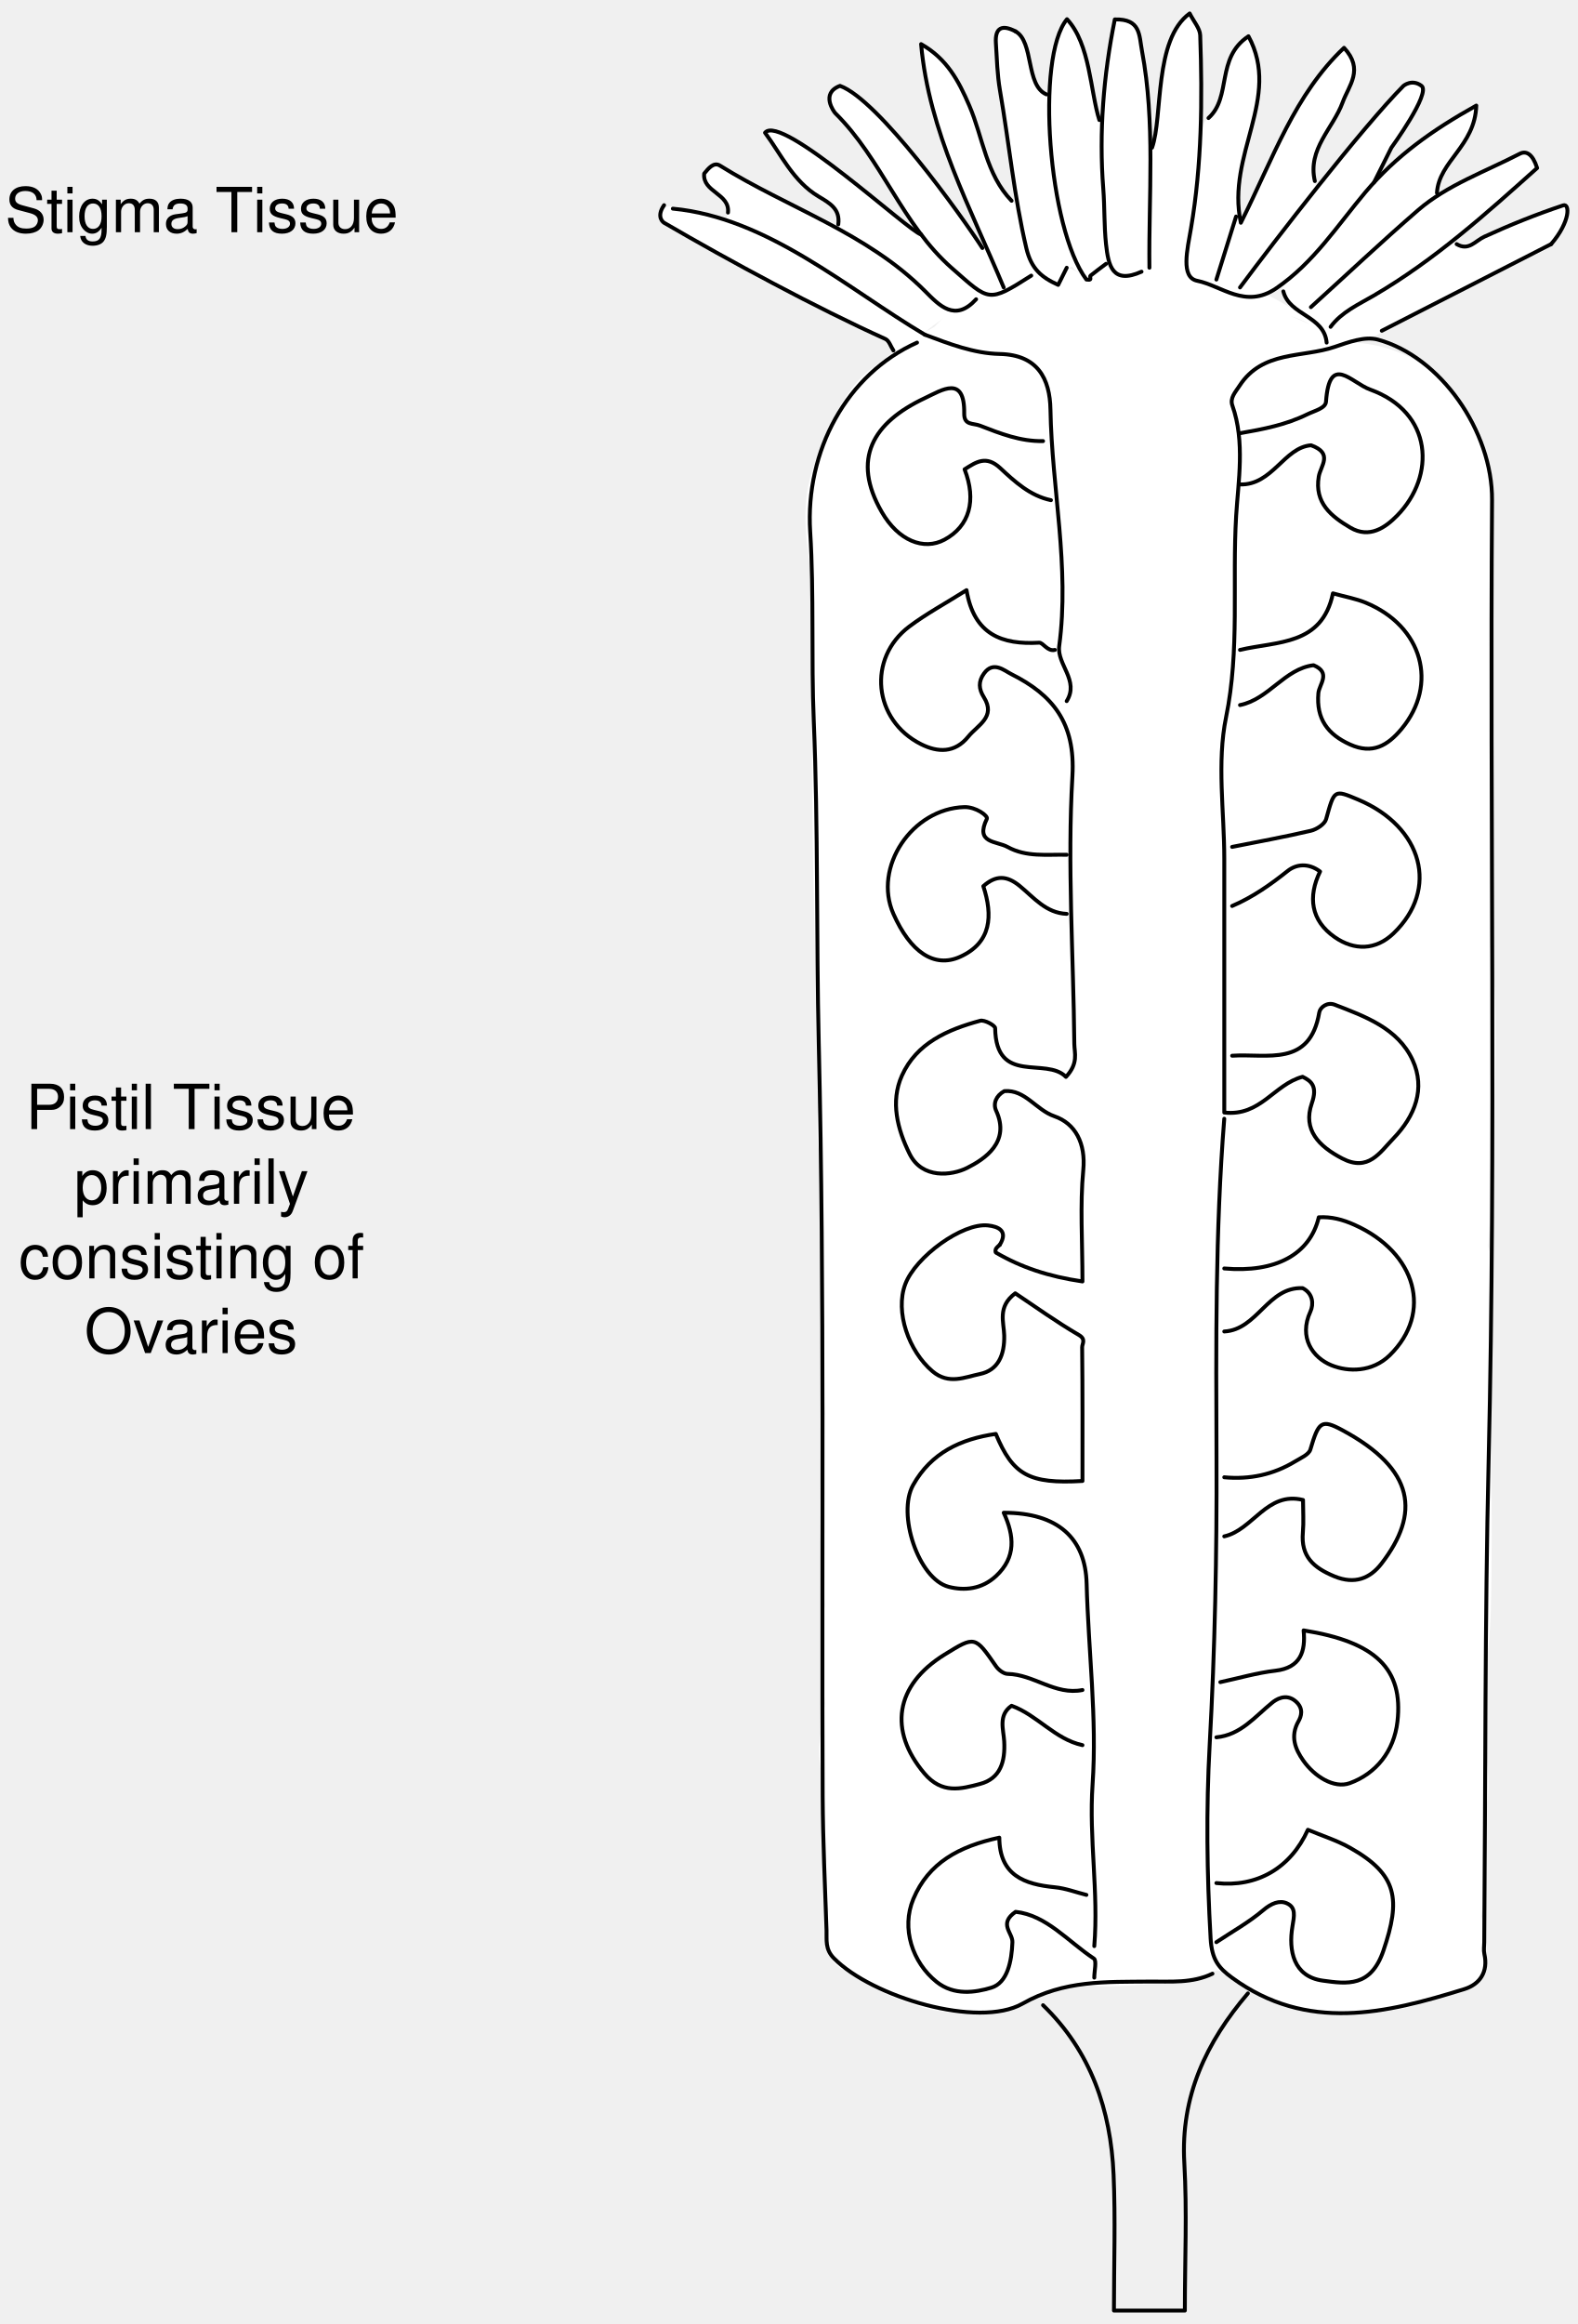
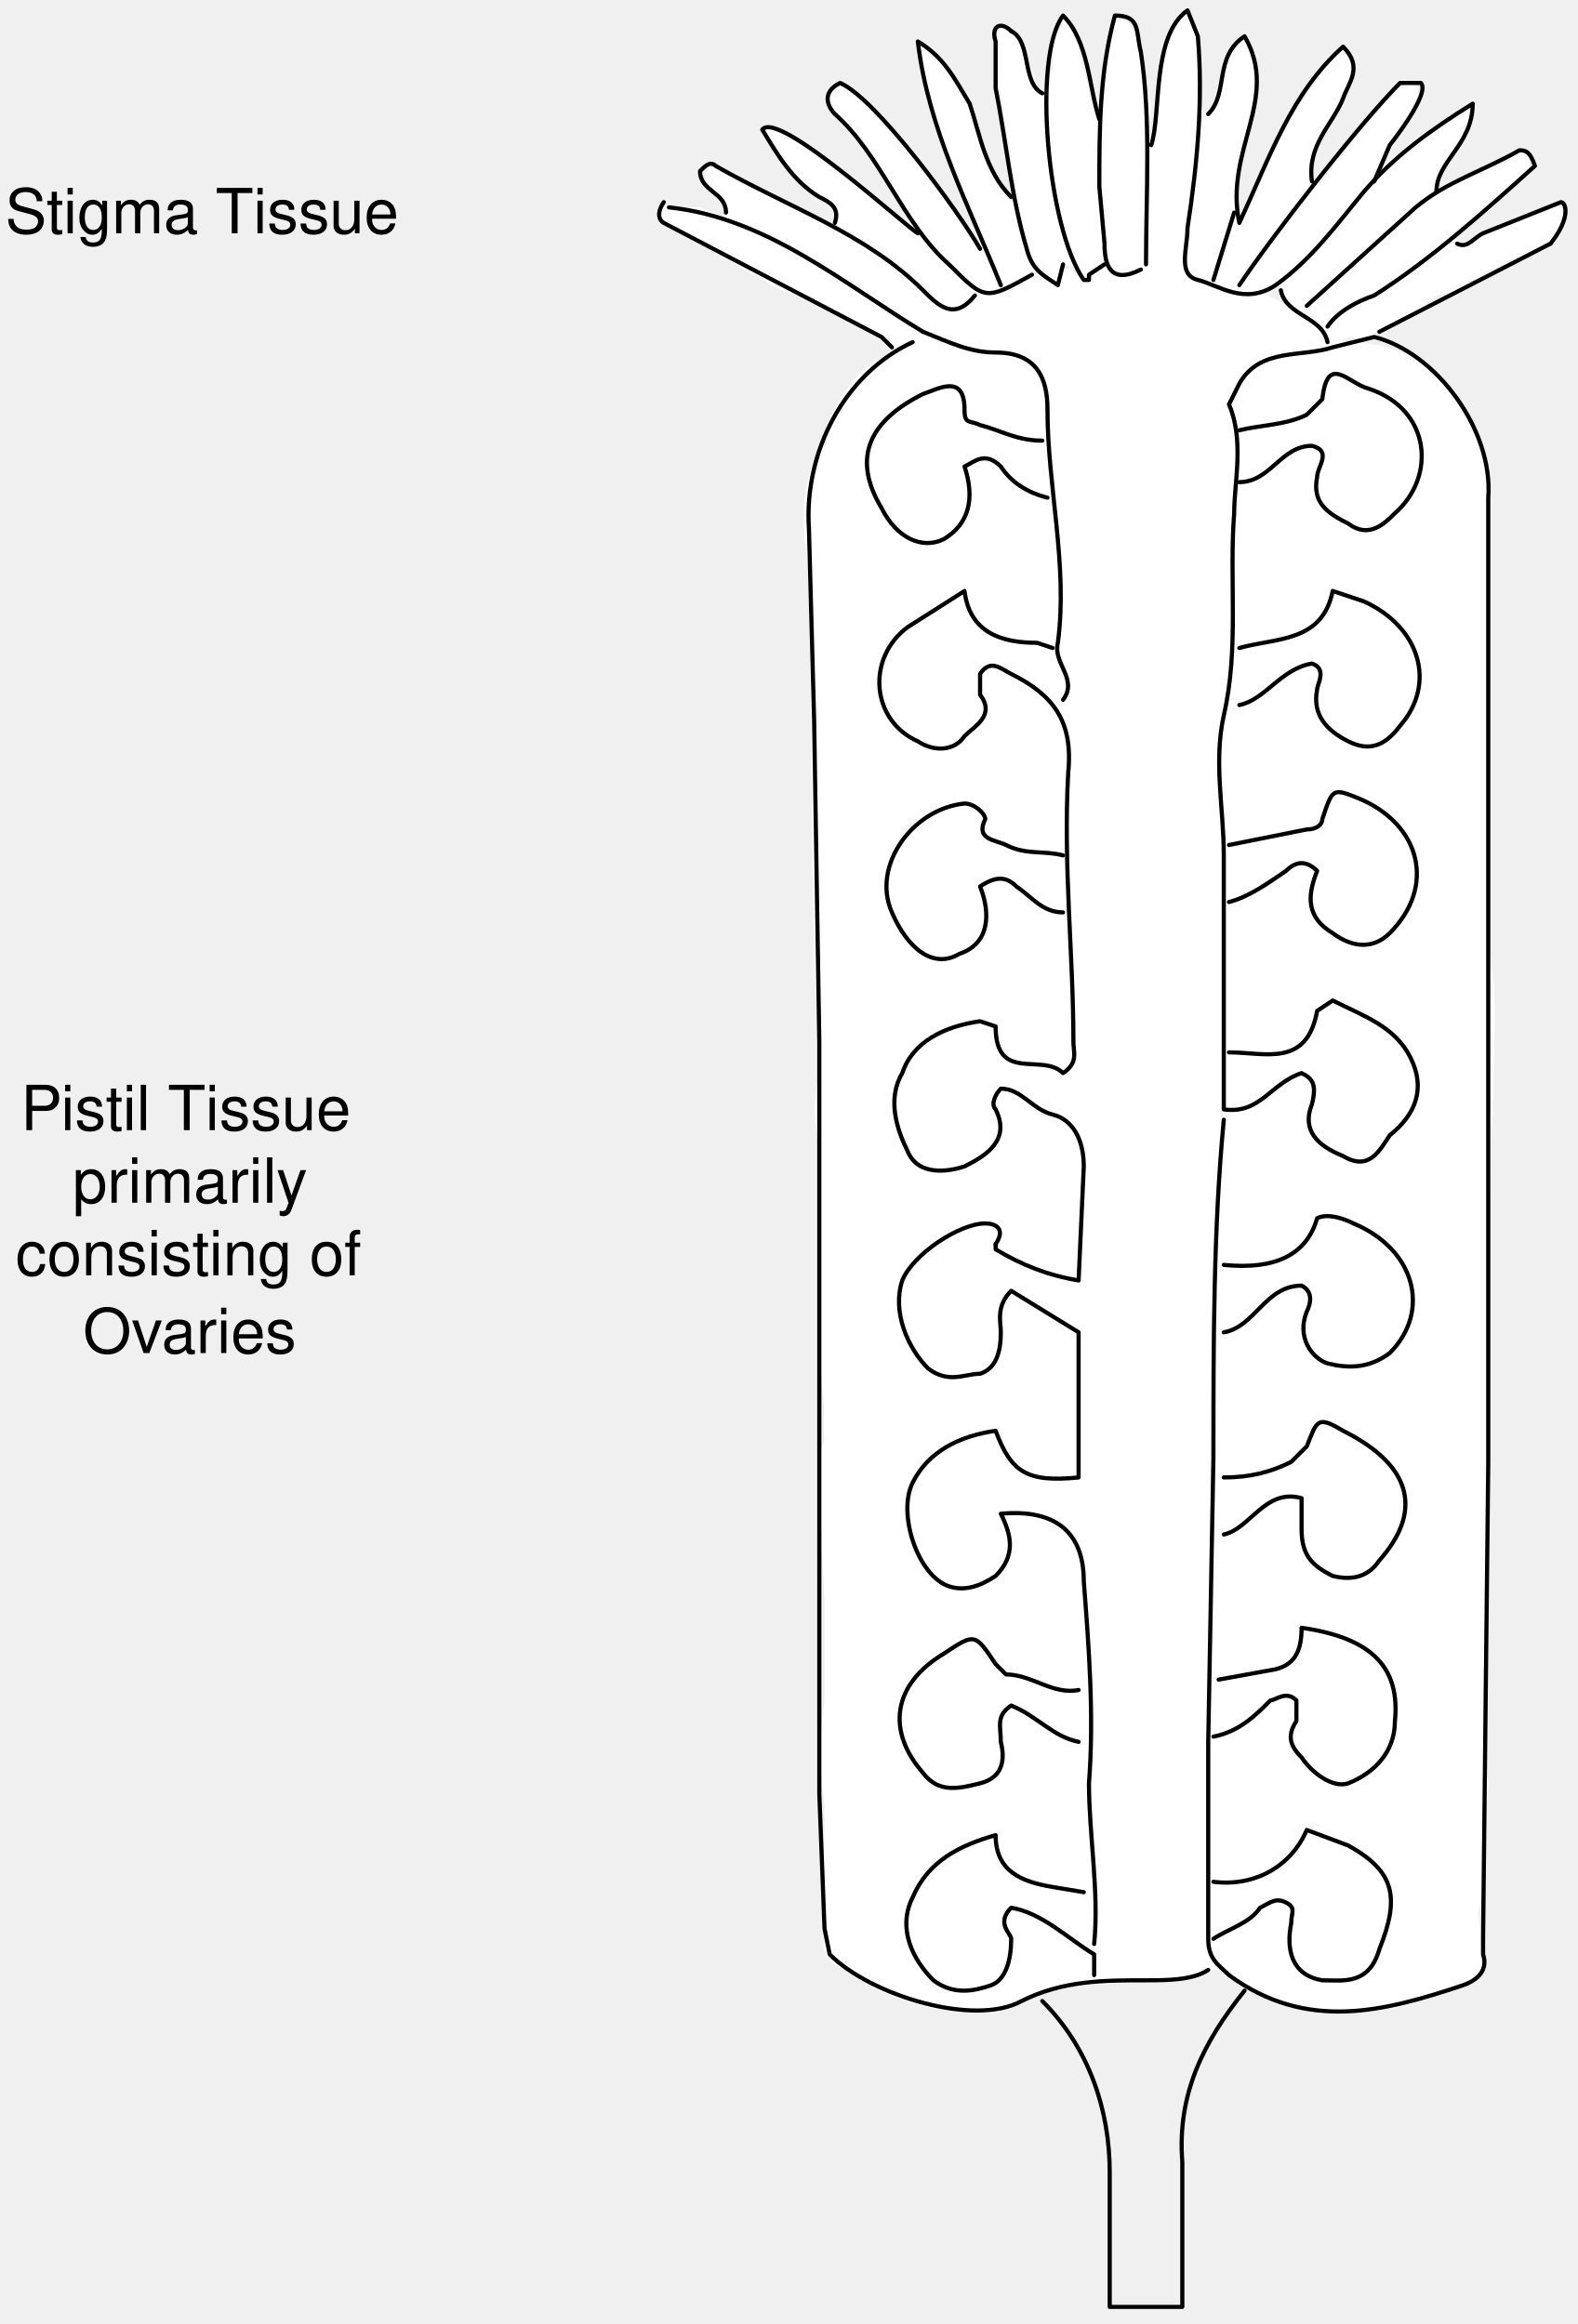
- <svg xmlns="http://www.w3.org/2000/svg" xml:space="preserve" id="TissueSpecificStigmaAndOvaries_svg" x="0" y="0" version="1.1" viewBox="220 40 304.325 448.286" author="Provart Lab - Bio Analytic Resource, University of Toronto">
-   <g id="samples" fill="#fff" transform="translate(-25.533 -10.705)">
+ <svg xmlns="http://www.w3.org/2000/svg" xml:space="preserve" id="TissueSpecificStigmaAndOvaries_svg" x="0" y="0" version="1.1" viewBox="220 40 304.3 448.3" author="Provart Lab - Bio Analytic Resource, University of Toronto">
+   <g id="samples" fill="#fff" transform="translate(-26 -11)">
    <g id="Stigma_tissue">
-       <path id="path2" d="M547.319 90.517c-.771-.45-1.562-.112-2.054.539.062-.102.033-.083-.088.055.146-.136-.286.171-.26.155a4.553 4.553 0 0 1-.65.307c-.553.219-1.11.424-1.648.678-.686-.101-1.435.021-2.198.478-.896.533-1.247.644-2.348 1.016-.982.332-1.976.632-2.941 1.006-.87.337-1.602.904-2.061 1.625a5.025 5.025 0 0 0-.689.062c-1.605.259-3.118.879-4.586 1.582a4 4 0 0 0-2.211-.694c.467-.316.926-.643 1.368-.996.598-.478.977-1.009 1.184-1.556.619-.42 1.224-.871 1.846-1.267 1.324-.843 2.565-1.293 3.723-2.427.599-.587.93-1.229 1.084-1.875.961-.719 1.854-1.529 2.708-2.369a10.13 10.13 0 0 0 1.704-.926c.336-.231.605-.524.814-.849.484-.316.95-.665 1.357-1.125.604-.684.441-1.512-.025-2.047-.116-.891-.75-1.701-1.91-1.701-.869 0-1.438.458-1.722 1.062a2.02 2.02 0 0 0-1.04.342c-1.481 1.021-3.229 1.343-4.902 1.936a2.914 2.914 0 0 0-1.148.744c-.873.021-1.771.361-2.576 1.151-.766.75-1.991 1.105-2.894 1.679a79.359 79.359 0 0 1-2.788 1.706c.626-1.771 1.14-3.548 2.039-5.269 1.163-2.226 2.396-4.352 4.176-6.146.702-.708.848-1.533.648-2.27.026-.02.056-.04.08-.062.454-.378.558-.833.457-1.254a.992.992 0 0 0-.034-.284c.2-.188.403-.371.601-.566.913-.912-.501-2.327-1.414-1.414a19.45 19.45 0 0 1-1.125 1.062c-.006.005-.008.014-.014.019a1.615 1.615 0 0 0-.591.315c-.082.068-.172.126-.256.192-.633-.063-1.303.135-1.89.726-.323.326-.631.67-.936 1.017-1.413.731-2.878 1.403-4.16 2.289-1.838 1.268-3.672 2.869-5.401 4.305-1.608 1.336-2.764 3.01-4.194 4.495 2.289-4.568 5.218-8.775 7.521-13.333.462-.715.953-1.33 1.241-2.16.02-.056.021-.113.036-.169.197-.234.392-.475.572-.728.643-.885.155-2.226-.717-2.736-1.01-.591-2.1-.164-2.734.718.291-.403-.201.217-.286.308-.176.186-.354.368-.522.556-.042.047-.076.094-.115.141-.642.087-1.241.461-1.633 1.243-.16.321-.331.637-.497.955a2.097 2.097 0 0 0-.32.422c-1.759 3.067-4.693 5.532-6.902 8.284-.341.424-.646.872-.942 1.324-.6.517-1.195 1.014-1.708 1.626a8.809 8.809 0 0 0-.814 1.202 7.412 7.412 0 0 1-.312.485c.221-.318-.299.122.022-.076-.669.412-.943 1.021-.943 1.629-.592.604-1.183 1.207-1.768 1.814a15.42 15.42 0 0 0-.228-1.311c-.02-.087-.053-.16-.079-.239-.137-.664-.252-1.328-.275-2 .268-3.318 1.575-6.088 3.717-9.532a32.718 32.718 0 0 0 4.202-10.165c.14-.608.018-1.153-.26-1.579-.089-.77-.646-1.321-1.312-1.569l.062-.188c.204-.613-.763-.875-.965-.266l-.106.323c-.603.064-1.146.407-1.443 1.058a2.06 2.06 0 0 0-.316.431c-2.596 4.688-6.67 8.34-8.938 13.25-1.189 2.575-2.561 5.052-3.771 7.62-.641 1.354-1.147 3.932-2.293 4.913-.732.628-.795 1.416-.482 2.068-.668.847-1.356 1.68-2.041 2.517-.113-.919-.429-1.837-.845-2.652.001-.089-.003-.177-.001-.267.05-1.895.686-3.629.612-5.539.064-.13.12-.273.161-.432a149.344 149.344 0 0 0 2.188-9.677c.454-2.359 1.182-4.937 1.058-7.38.088-.488.17-.978.188-1.483.037-1.021-.37-2.038-.426-3.054a2.022 2.022 0 0 0-.407-1.146c-.057-.211-.102-.425-.163-.636a2.263 2.263 0 0 0-.229-.506.922.922 0 0 0 .077-.665c-.056-.227-.079-.458-.125-.688-.104-.535-.731-.835-1.229-.699-.537.148-.783.665-.7 1.183-.823.123-1.578.689-1.716 1.549-.396.229-.687.639-.693 1.232-.028 2.061-.974 4.42-1.407 6.445a11.905 11.905 0 0 1-1.458 3.909c-.562.714-1.451 1.166-1.93 1.952-.266.438-.396 1.484-.499 2.648a4.68 4.68 0 0 0-.462-.886c.326-1.25.564-2.527.568-3.88 0-.771-.192-1.409-.498-1.945a2.23 2.23 0 0 0 .266-.695c.357-2.024.479-4.163-.125-6.157a3.2 3.2 0 0 0-.188-.459c.159-1.081.27-2.163.171-3.244a3.152 3.152 0 0 0-.414-1.319c.293-.411.389-.967.085-1.563-.21-.413-.496-.833-.546-1.306-.085-.813-.617-1.5-1.5-1.5-.754 0-1.585.685-1.5 1.5.005.038.015.071.02.109-.773.44-1.169 1.103-1.354 1.879-.546.479-.88 1.208-.79 2.199.004.035.002.068.006.103a1.482 1.482 0 0 0-.567 1.084c-.026.497-.057 1.006-.082 1.517a1.52 1.52 0 0 0-.113.272c-1.426 4.606-1.79 9.714-1.928 14.525-.379 1.138-.781 2.279-1.072 3.426.264-3.12.753-6.065.24-9.304-.133-.837-.457-1.47-.896-1.931.016-.084.036-.166.039-.255.043-2.205-.386-4.307-.806-6.461-.485-2.503-.479-4.529-1.649-6.858-.242-.482-.72-.706-1.211-.719a.122.122 0 0 1-.023-.022c-.438-.471-.961-.547-1.419-.393-.679-.125-1.381.168-1.524 1.055-.411 2.52-1.134 4.846-1.312 7.43-.08 1.143-.074 2.31-.043 3.455.008.297.003.751.037 1.149-.058.06-.108.122-.17.18-.527.496-.562 1.333-.171 1.911-.007.198.019.399.102.597a4.472 4.472 0 0 0-.311 1.544 4.01 4.01 0 0 0-.372 1.633c-.004.329-.021.656-.033.984-.329-.904-.641-1.74-.914-2.497.224-1.002-.299-1.955-.714-2.94a1.47 1.47 0 0 0-.229-.369c.018-.154.016-.295-.055-.425-.595-2.546-.83-5.258-1.718-7.726.015-.071.043-.139.036-.214-.093-1.025-.201-2.035-.918-2.832-.024-.027-.055-.035-.079-.058a1.86 1.86 0 0 0-.659-.891c-.005-.016.001-.032-.005-.047a2.396 2.396 0 0 1-.151-.797c-.036-1.287-2.036-1.291-2 0 .006.207.025.412.055.615-.633.266-1.111.848-1.082 1.76.025.788.007 1.555-.071 2.318-.244.225-.43.521-.523.9-.134.473-.234.952-.309 1.438a2.352 2.352 0 0 0-.007.892c-.335 1.795-.812 3.577-.578 5.397-.092.087-.188.171-.271.265a5.256 5.256 0 0 0-1.436-.597c-.109-.45-.347-.942-.671-1.417-1.063-1.551-1.07-3.604-1.42-5.388a9.735 9.735 0 0 0-1.979-4.265c-.178-.223-.426-.299-.678-.29-.691-.656-1.479-1.085-2.592-1.191-.817-.078-1.105.703-.882 1.313-.015.022-.032.032-.046.057-.256.512-.278 1.104-.119 1.662.521 1.812.316 3.692.482 5.554.133 1.489.438 2.984.668 4.461.338 2.16.179 4.38.806 6.469.054.178.146.31.252.418.148 1.703.375 3.397.622 5.096.218 1.491.47 2.977.705 4.464.112.709.225 1.418.333 2.128l-.083.3a5.019 5.019 0 0 0-.242 1.959c-.432-.411-.875-.784-1.451-1.073-.678-.901-1.174-1.941-1.738-3.076-.412-.827-1.079-1.495-1.38-2.376-.273-.798-.583-1.558-1.055-2.217-.145-.849-.421-1.646-.896-2.398-.021-.035-.049-.06-.073-.093-.164-1.206-.354-2.398-.978-3.451-.445-4.236-3.196-8.833-5.513-11.735-.211-.265-.442-.589-.685-.696-.085-.93-.719-1.955-1.921-1.955h-.009c-.466 0-.85-.739-1.363-1.088-.048-.032-.099.027-.149.016-.013-.086-.031-.129-.04-.217-.055-.638-1.055-.624-1 .02.08.945.378 1.81.838 2.627a2.284 2.284 0 0 0 .022 1.936c-.049.262-.051.55.022.861.851 3.623 1.854 7.063 2.835 10.653.688 2.519 1.766 4.847 2.626 7.288-.113.788.058 1.635.659 2.4.494.631.916 1.323 1.304 2.034.001 1.094.521 2.061 1.132 2.955.058.083.102.17.154.254.031.728.244 1.432.675 2.111.305.48.572.84.809 1.183.274 1.014.809 2.019 1.271 2.856.077.139.165.255.252.373-.276.143-.552.287-.829.429-.514-.482-1.092-.89-1.646-1.328a7.11 7.11 0 0 1-.491-.437c-.742-2.015-1.933-3.581-3.354-5.181-.968-1.091-1.903-2.181-2.741-3.379-.084-.121-.234-.291-.398-.477-.258-.751-.605-1.429-1.039-2.148-.292-.484-.761-.769-1.271-.879-.486-.863-.939-1.749-1.419-2.621-.318-.585-.789-.88-1.286-.962-.337-.382-.708-.738-1.058-1.101a19.33 19.33 0 0 1-2.031-2.499 2.297 2.297 0 0 0-.871-.775c-.54-.715-1.079-1.434-1.658-2.12-1.718-2.033-3.8-3.814-5.938-5.385a1.793 1.793 0 0 0-.936-.364c-1.274-.872-3.581.202-3.127 2.186.529 2.322 2.275 3.818 3.936 5.389 1.848 1.75 2.95 4.229 4.649 6.107a25.404 25.404 0 0 0 2.804 4.669c.392.517.803 1.016 1.207 1.519.416 1.614 1.312 3.385 2.543 4.511l.012.009c.525.936 1.104 1.831 1.787 2.654-1.234-.622-2.465-1.254-3.657-1.96-2.203-1.305-3.812-3.292-5.774-4.903a2.316 2.316 0 0 0-.412-.69c-.778-.883-1.841-1.316-2.842-1.875a2.053 2.053 0 0 0-.943-.252c-1.478-1.148-2.709-2.527-4.221-3.634-1.816-1.331-3.928-2.463-5.836-3.677-.083-.052-.164-.084-.245-.124-.489-.622-1.178-1.021-1.912-.952-.63-.56-1.444-.909-2.212-1.225-.505-.208-1.099.221-1.23.699-.158.574.195 1.022.699 1.23.374.154.758.339 1.104.569-.24.569-.26 1.229.122 1.726.771 1.005 1.687 1.847 2.625 2.663.033.112.069.224.125.337.515 1.05 1.451 1.46 2.138 2.359.895 1.174 1.52 2.055 2.771 2.877 1.098.721 2.1 1.233 3.039 2.184.913.922 1.27 1.904 1.479 2.991a1.983 1.983 0 0 0-.521 1.013c-.078-.03-.153-.065-.231-.094a1.94 1.94 0 0 0-.746-.753c-3.12-1.806-6.817-3.037-10.125-4.5-1.803-.797-3.584-1.415-5.25-2.5-1.405-.916-2.627-2.124-4.125-2.875a2.001 2.001 0 0 0-1.267-.201c-1.034-1.225-3.564-.817-3.555 1.24.008 1.954 1.377 2.64 2.643 3.821.571.533 1.199 1.178 1.495 1.918.279.697.066 1.68.007 2.459a240.582 240.582 0 0 1-4.972-1.529c-.641-.204-1.212-.187-1.708-.033-1.139-.465-2.324-.694-3.557-.878-1.078-.161-2.146.252-2.46 1.397-.262.954.317 2.299 1.397 2.46.247.037.503.074.762.114.166.39.447.74.823.997.524.357 1.125.614 1.733.803.333.402.799.729 1.416.926.774.246 1.568.485 2.355.729.252.434.601.819 1.053 1.094a8.413 8.413 0 0 0 1.726.779c.123.099.25.196.399.284 1.16.684 2.396 1.146 3.625 1.688 1.096.483 2.014 1.259 3.09 1.774.198.308.449.599.785.851 3.023 2.266 7.413 3.347 10.856 5.001.816.392 1.642.772 2.469 1.149l.005.005c.922.838 1.962 1.203 3.059 1.501.572.47 1.144.936 1.735 1.343 1.779 1.221 3.708 1.667 5.766 2.159.241 1.993 2.237 3.739 4.326 2.278 1.823-1.275 3.262-2.957 5.041-4.277 1.673-1.242 3.458-2.333 5.255-3.391 1.727-.522 3.17-1.506 4.663-2.459 1.362.399 2.915.204 4.271-.968 1.553-1.34 4.535-1.939 6.407-2.748.128-.056.256-.107.385-.161.155.102.322.184.504.23.566.705 1.15 1.403 2.02 1.403 1.412 0 1.41-1.882 2.01-2.926.506-.041.966-.16 1.371-.427.348.567.937 1.016 1.596 1.264.027.112.08.215.146.313.053.452.357.869.945.869.662 0 .979-.525.961-1.038.015-.053.035-.104.038-.159.135-.062.268-.122.391-.212.636-.466 1.209-.985 1.777-1.51a2.67 2.67 0 0 0 .778-.38c.37 1.219 1.185 2.198 2.704 2.457 1.714.291 3.774-.124 5.536-.108 2.369.022 4.693.081 7.016.594a3.024 3.024 0 0 0 1.57-.059c1.333.911 3.244 1.207 4.589 1.943.429.235.852.356 1.255.387.898.671 1.991 1.041 2.98.863 2.328 1.781 5.874-.218 8.194-1.705.146.769.18 1.908.572 2.779.425.937 1.488 1.339 2.062 1.977.389.434 1.005.793 1.57.971.03.049.047.083.097.15.898 1.228 2.173 1.249 3.334 2.022l.012.006c.173.979.655 1.889 1.38 2.504a.417.417 0 0 0-.191.394c.013.23.052.458.062.688.019.348.304.538.633.482.289-.049.573-.098.867-.107a.452.452 0 0 0 .315-.139c.021-.003.043.002.065-.004.976-.262 1.969-.558 2.807-1.137.28-.098.563-.194.848-.291a2.555 2.555 0 0 0 2.664.105c.325-.183.674-.318 1-.5.152-.086.292-.188.419-.303.09-.044.186-.074.27-.135.275-.199.562-.365.875-.5.439-.19.753-.543.953-.96 3.454-1.424 6.782-3.076 9.858-5.182 1.633-.437 3.225-.954 4.699-1.805.816-.471 1.445-1.118 2.294-1.531.804-.392 1.582-.654 2.322-1.159.252-.17.464-.36.649-.559.31-.084.624-.16.952-.213.896-.146 1.594-.753 2.031-1.526.24-.021.481-.07.719-.162 2.322-.898 4.801-1.442 6.961-2.728.967-.576 1.458-1.384 1.608-2.237.343-.106.643-.319.794-.653.282-.621.441-1.229.422-1.875.115-.21.222-.43.322-.652.271-.229.524-.482.756-.786.487-.655.095-1.677-.548-2.054z" />
+       <path id="path2" d="M547 91h-2a5 5 0 0 1-1 1h-1l-3 1-2 1-3 1-2 1a5 5 0 0 0-1 0l-4 2a4 4 0 0 0-2-1l1-1 1-1 2-1 4-3 1-2 2-2a10 10 0 0 0 2-1l1-1 1-1v-2c0-1 0-2-2-2l-1 1a2 2 0 0 0-1 1l-5 2a3 3 0 0 0-1 0l-3 1-3 2a79 79 0 0 1-3 2l2-5 5-7v-2l1-1v-1c1-1 0-2-1-1a19 19 0 0 1-1 1 2 2 0 0 0-1 0l-2 1-1 1-4 2-5 4-5 5 8-13 1-3h1l-1-3c-1-1-2 0-3 1 1-1 0 0 0 0h-1v1l-1 1-1 1-7 8-1 2-2 1a9 9 0 0 0 0 2 7 7 0 0 1-1 0l-1 2-1 1a15 15 0 0 0-1-1v-2c0-3 2-6 4-10a33 33 0 0 0 4-10v-1l-2-2h-1l-1 1c-3 5-7 9-9 14l-4 7-2 5-1 2-2 3-1-3 1-6a149 149 0 0 0 2-10l1-7v-5a2 2 0 0 0 0-1h-1a2 2 0 0 0 0-1 1 1 0 0 0 0-1l-1-1-1 1-2 2v1l-2 6a12 12 0 0 1-1 4l-2 2-1 3a5 5 0 0 0 0-1l1-4-1-2a2 2 0 0 0 0-1v-9a3 3 0 0 0 0-2v-1l-1-2-1-1-2 1v1l-1 1-1 3a1 1 0 0 0 0 1v1a2 2 0 0 0-1 1l-1 14-2 4 1-10-1-2-1-6c0-3 0-5-2-7l-1-1h-1c-1-1-2 0-2 1l-1 7v7a4 4 0 0 0-1 2 4 4 0 0 0 0 2v1l-1-3-1-3v-1l-2-7v-1l-1-2v-1a2 2 0 0 1 0-1c-1-2-3-2-2 0l-2 2v5a2 2 0 0 0 0 1l-1 5a5 5 0 0 0-2 0v-2l-2-5a10 10 0 0 0-2-4v-1l-3-1-1 2v7l1 4 1 7 1 5v5l1 2a5 5 0 0 0-1 2l-1-1-2-3-1-2-1-3-1-2-1-4c-1-4-3-8-6-11v-1l-2-2-2-1h-1l1 2a2 2 0 0 0 0 2v1l3 11 3 7v2l1 3 2 2v3l1 1 2 3-1 1-2-2-4-5-2-4h-1l-1-2-1-1-1-3-2-1-1-1a19 19 0 0 1-2-2 2 2 0 0 0-1-1l-1-2-6-6a2 2 0 0 0-1 0c-1-1-4 0-3 2 0 3 2 4 4 6l4 6a25 25 0 0 0 3 4l1 2 3 4 2 3-4-2-6-5-3-2a2 2 0 0 0-1-1l-4-3-6-4-2-1-2-1h-2l1 2h1v2l3 3 2 2 3 3 3 2 1 3a2 2 0 0 0 0 1 2 2 0 0 0-1 0l-10-5-5-2c-2-1-3-3-5-3a2 2 0 0 0-1 0c-1-2-3-1-3 1l2 4 2 1v3a241 241 0 0 1-5-2h-5c-2-1-3 0-3 1l1 2h1l1 1 2 1 1 1 3 1 1 1a8 8 0 0 0 1 1h1l3 2 3 2h1c3 3 8 4 11 5l3 2 3 1 1 1 6 3c0 2 2 3 4 2l6-4 5-4 4-2 5-1c1-2 4-2 6-3h1l2 1 2-2 1-1 2 1v1l1 1 1-1v-1l2-1a3 3 0 0 0 1-1l3 3h12a3 3 0 0 0 2 0l4 2h2c1 1 2 2 3 1 2 2 6 0 8-1v2l2 2 2 1v1l4 2 1 2v2h1l1-1 2-1h1a3 3 0 0 0 3 0h1v-1h2v-1c4-2 7-3 10-6l5-1 2-2 3-1v-1h1l2-1h1l7-3 2-2v-1l1-2v-1h1l-1-2z" />
    </g>
    <g id="Ovary_tissue">
-       <path id="path5" d="M533 233.114V155.5c0-.246-.012-.489-.02-.734.496-3.316.601-6.671.27-10.016l-.946-7.045c-1.124-4.006-3.06-7.538-5.796-10.602-2.08-2.708-4.623-4.955-7.633-6.735-4.237-2.482-9.117-3.708-13.988-3.604-1.617-1.034-3.21-1.891-4.973-2.729-.29-.272-.588-.54-.914-.795-8.602-6.739-17.222-9.756-28.194-9.814-4.086-.021-9.093.293-12.275-1.608-1.424.143-2.468 3.772-3.468 2.745-3.706-3.812-6.824-2.016-9.578-1.025-7.353.17-14.414 4.557-19.637 10.204-.314.18-.63.364-.944.541-4.253 2.387-7.641 4.75-11.602 7.826-5.313 4.129-8.366 12.167-10.677 18.315-2.625 6.98-1.677 14.004-.591 21.099-.025.49-.038.982-.034 1.478.21 24.285.083 48.574.864 72.85.184 5.7.478 11.351 1.042 17.025.3 3.017-.647 12.13.565 3.622-.39 2.774-.782 5.547-1.14 8.328-.441 3.451-.119 6.711.657 9.879a20.671 20.671 0 0 0 .01 3.047c.108 1.359.196 2.72.292 4.08a20.262 20.262 0 0 0-.292 5.67c.675 7.451.507 14.904.375 22.375a164.06 164.06 0 0 0 .326 13.456 26.217 26.217 0 0 0-.106 5.283c-.084.672-.173 1.343-.252 2.016-.332 2.845-.488 5.701-.575 8.562-.212 7.047.354 14.08.934 21.111-1.111 6.169-.831 12.749.043 18.901-.479 2.721-.831 5.46-1.14 8.242a16.614 16.614 0 0 0 .146 3.551c-.194-2.07.559 4.836.916 7.788.081 2.485.002 4.986.084 7.462a28.98 28.98 0 0 0 .262 3.038c-.151 2.414-.107 4.85.036 7.256.051.85.198 1.706.368 2.554-.181.688-.361 1.373-.487 2.073-.222 1.231-.219 2.361.312 3.478-.788 3.014 1.688 6.125 4.532 6.423 2.983 2.986 7.203 4.549 11.148 6.002 4.864 1.792 9.606 2.378 14.312 1.437a5.488 5.488 0 0 0 3.347.313 17.35 17.35 0 0 0 6.344-2.834 180.634 180.634 0 0 0 5.069-1.742c.521-.188 1.049-.337 1.574-.498.936-.062 2.822-.223 4.1-.08 4.986.559 9.978-.336 14.99-.264 2.456.034 4.907-1.9 7.362-1.789.812.043 1.621-.884 2.434-.817 2.546.434 5.093 4.407 7.578 4.267.966.519 1.964.961 2.983 1.338 2.324 1.548 4.891 1.739 7.605 2.486 3.743 1.029 17.396.101 20.42-1.672.616-.358 1.241-.77 1.866-1.213.03-.003.062 0 .093-.003 1.076-.107 2.166-.195 3.213-.471.35-.092.661-.198.961-.312a6.598 6.598 0 0 0 3.062-1.018c3.68-.474 4.884-4.479 3.606-7.261.294-2.264.062-4.429-.469-6.612.571-3.866 1.212-7.625.995-11.53-.122-2.194-.385-4.384-.702-6.564a26.614 26.614 0 0 0 1.084-7.479c0-1.727-.173-3.439-.505-5.118a33.857 33.857 0 0 0-.069-3.481l.128.95c-.533-4.53.094-9.057-.054-13.601-.006-.179-.021-.354-.029-.534.142-1.294.27-2.58.417-3.832.612-5.104.626-10.37.683-15.508.196-18.553-.537-37.062.182-55.626a23.165 23.165 0 0 0-.786-6.917c.65-9.69 1.133-19.391 1.266-29.108.128-9.579.601-19.382-.98-28.866zM494.451 111.63c1.416.418 2.738 1 3.979 1.721a180.075 180.075 0 0 0-3.979-1.721z" />
+       <path id="path5" d="M533 233v-88l-1-7-5-11a27 27 0 0 0-22-10l-5-3-1-1c-9-6-17-10-28-10-4 0-9 1-12-1-2 0-3 4-4 3-4-4-7-2-10-1-7 0-14 4-19 10h-1l-12 8c-5 4-8 12-10 18-3 7-2 14-1 22v1l1 73 1 17v3l-1 9 1 10a21 21 0 0 0 0 3v4a20 20 0 0 0 0 6v22a164 164 0 0 0 1 13 26 26 0 0 0 0 6l-1 2v8l1 21v19l-1 8a17 17 0 0 0 0 4l1 8v7a29 29 0 0 0 0 3 60 60 0 0 0 0 10v6c-1 3 2 6 5 6 3 3 7 5 11 6 5 2 10 2 14 2a5 5 0 0 0 4 0 17 17 0 0 0 6-3 181 181 0 0 0 5-2h6l15-1 7-1 2-1c3 0 6 4 8 4l3 1c2 2 5 2 8 3s17 0 20-2l2-1h3l1-1a7 7 0 0 0 3-1c4 0 5-4 4-7l-1-7c1-4 2-7 1-11v-7a27 27 0 0 0 1-7l-1-5a34 34 0 0 0 0-4v1-14l1-4v-71a23 23 0 0 0 0-7l1-29c0-10 1-19-1-29zm-39-121 4 1a180 180 0 0 0-4-1z" />
    </g>
  </g>
-   <g id="outlines" transform="translate(-25.533 -10.705)">
-     <g id="g79" fill="none" stroke="#000" stroke-linecap="round" stroke-linejoin="round" stroke-miterlimit="10" stroke-width=".75">
-       <path id="path9" d="M481.754 266.504c-1.734 21.757-1.587 43.562-1.494 65.357.078 18.513-.304 36.986-1.325 55.488-.681 12.346-.527 24.81.185 37.247.229 4.057 1.486 5.664 4.141 7.603 14.479 10.562 29.663 6.909 44.832 2.187 2.961-.923 4.633-3.311 3.848-6.771-.164-.726-.029-1.518-.023-2.275.253-30.905.116-61.82.842-92.714 1.452-61.812.222-123.625.664-185.435.096-13.333-9.973-27.735-22.071-30.989-2.472-.665-5.64.513-8.292 1.416-6.231 2.124-13.915.673-18.346 7.479-.835 1.283-1.911 2.38-1.394 3.84 2.474 6.979 1.128 14.653.729 21.249-.774 12.892.712 25.916-1.948 38.875-1.797 8.75-.343 18.168-.343 27.288v48.958c7.011.783 9.599-5.44 15.11-6.897 1.683.828 2.927 1.82 1.777 5.117-1.785 5.133 1.379 8.301 5.879 10.643 5.031 2.618 7.242-1.153 9.886-3.888 4.136-4.279 6.231-9.581 3.679-15.105-2.829-6.122-9.133-8.396-15.062-10.682-1.381-.531-2.773.488-2.945 1.508-1.791 10.604-10.062 7.897-16.805 8.345" />
-       <path id="path11" d="M422.476 116.791c-13.544 6.057-21.587 20.874-20.615 36.484.754 12.129.181 24.306.688 36.479.865 20.747.481 41.543.967 62.311 1.135 48.382.541 96.77.752 145.154.038 8.614.458 17.229.744 25.839.062 1.875-.315 3.621 1.433 5.396 7.356 7.459 27.843 13.597 36.383 8.745 8.063-4.583 16.115-4.168 24.49-4.262 4.108-.044 8.277.371 12.157-1.52" />
-       <path id="path13" d="M486.312 435.218c-8.03 9.413-13.004 19.829-12.266 32.687.537 9.349.105 18.754.105 28.492h-13.682c0-8.979.305-17.61-.07-26.217-.542-12.47-4.363-23.749-13.607-32.682" />
-       <path id="path15" d="M455.154 416.219c-2.026-.507-4.028-1.271-6.084-1.472-5.873-.571-10.677-2.278-10.719-9.572-7.804 1.676-13.666 4.876-16.586 11.825-2.387 5.681-.17 12.264 4.471 15.986 3.395 2.724 7.516 2.051 10.575 1.132 3.095-.931 3.926-5.059 4.068-8.773.071-1.811-2.75-3.554.618-5.862 5.942.641 10.081 5.701 15.097 9.017.582.386.079 2.414.079 3.681" />
-       <path id="path17" d="M456.675 426.098c.854-10.386-1.046-20.685-.329-31.181.876-12.825-.81-25.813-1.146-38.737-.229-8.75-5.522-13.686-15.997-13.678 2.034 4.436 2.417 8.585-1.48 12.207-2.759 2.564-6.122 2.864-9.128 2.088-5.882-1.52-9.989-14.056-6.884-19.62 3.5-6.268 9.216-8.894 15.964-9.88 3.275 7.894 6.417 9.688 16.722 9.08 0-8.554.035-17.174-.064-25.794-.009-.678.804-1.533-.641-2.374-4.312-2.51-8.377-5.446-12.266-8.033-3.494 2.604-2.186 5.593-2.13 8.125.082 3.73-1.141 6.716-4.69 7.441-2.883.589-6.007 2.136-9.15-.522-4.585-3.877-7.258-11.467-5.254-16.797 2-5.319 11.013-11.867 15.953-11.34 1.961.209 3.965 1.011 2.285 3.74" />
-       <path id="path19" d="M481.754 335.662c4.888.461 9.467-.505 13.67-3.056 1.077-.655 2.657-1.32 2.946-2.297 1.59-5.376 2.108-5.92 6.165-3.735 14.112 7.592 15.009 16.087 7.549 25.754-2.17 2.812-5.132 4.079-9.095 2.438-4.028-1.666-6.473-3.837-6.065-8.468.176-2.011.029-4.051.029-6.258-6.949-1.724-9.664 5.783-15.199 7.021" />
-       <path id="path21" d="M467.314 102.351c-.165-13.945 1.172-27.928-1.433-41.815-.577-3.075-.228-6.212-5.248-6.083-2.17 10.75-3.075 21.719-2.221 32.682.277 3.554.146 7.119.529 10.658.448 4.177 1.238 7.827 6.85 5.319" />
-       <path id="path23" d="M451.354 215.586c-3.854-.091-7.781.494-11.406-1.504-2.157-1.189-6.328-.66-3.998-5.436.273-.563-2.135-2.322-4.355-2.259-10.06.284-17.675 11.6-13.677 20.599 3.254 7.326 7.855 10.542 12.88 8.272 6.054-2.734 6.332-7.948 4.465-13.615 2.414-2.13 4.502-2.104 7.026-.04 2.713 2.22 5.083 5.231 9.065 5.383" />
-       <path id="path25" d="M484.794 186.708c5.556-1.12 8.604-7.007 14.189-7.687 3.466 1.438 1.075 3.687.929 5.4-.432 4.966 1.816 7.967 6.15 9.907 4.265 1.907 7.192.243 9.918-3.038 7.121-8.58 4.041-19.771-6.883-24.31-1.915-.795-4.009-1.158-6.377-1.82-2.101 10.105-10.772 9.204-17.929 10.907" />
-       <path id="path27" d="M480.994 375.18c3.546-.76 7.061-1.797 10.646-2.211 4.812-.557 5.841-3.699 5.425-7.771 13.965 2.223 19.256 7.471 18.106 17.58-.655 5.772-4.171 10.066-9.199 11.886-3.063 1.106-6.83-1.322-8.954-4.33-1.553-2.198-2.595-4.696-.938-7.618.479-.845 1.09-2.421-.553-3.844-1.921-1.662-3.892-.249-4.526.266-3.336 2.693-6.05 6.226-10.767 6.685" />
-       <path id="path29" d="M454.395 376.7c-5.247 1.057-9.403-3.02-14.438-3.109-.77-.013-1.76-.778-2.245-1.477-4.069-5.863-4.041-5.883-9.917-2.254-9.619 5.938-10.829 14.709-3.924 22.901 3.423 4.063 7.07 3.02 10.734 2.062 3.957-1.03 4.912-4.303 4.686-8.253-.132-2.272-1.192-5.021 1.423-6.833 4.972 1.792 8.354 6.444 13.679 7.6" />
-       <path id="path31" d="M481.754 307.543c6.407-.349 8.429-8.672 15.126-8.364 2.034 1.04 2.14 3.124 1.496 4.521-2.321 5.029.468 8.889 4.035 10.348 3.246 1.327 7.912 1.364 11.276-1.928 8.359-8.184 5.158-19.803-6.826-25.159-2.271-1.015-4.445-1.591-6.87-1.449-1.695 7.153-8.326 10.744-18.237 9.874" />
-       <path id="path33" d="M480.233 425.338c3.04-2.024 6.273-3.822 9.043-6.171 1.521-1.291 3.124-1.985 4.583-1.312 1.76.812 1.393 2.402 1.046 4.479-.768 4.591.184 9.648 5.871 10.426 4.644.637 9.275 1.323 11.691-5.797 3.347-9.854 2.78-14.641-6.422-19.821-2.565-1.443-5.438-2.344-8.155-3.483-3.341 7.435-9.88 11.131-17.657 10.278" />
-       <path id="path35" d="M483.273 225.466c3.932-1.682 7.363-4.088 10.708-6.754 1.634-1.303 3.982-1.615 6.263.105-2.373 4.854-1.8 9.443 2.835 12.662 3.737 2.596 7.896 2.562 11.323-.723 8.894-8.521 5.664-20.561-6.812-25.808-4.694-1.976-4.589-1.945-6.185 3.771-.271.967-1.822 1.971-2.952 2.236-5.027 1.181-10.116 2.099-15.183 3.112" />
-       <path id="path37" d="M484.794 134.27c4.45-.777 8.833-1.606 12.992-3.652 1.407-.692 3.513-1.154 3.603-2.437.659-9.389 4.89-3.643 8.508-2.336 12.189 4.398 12.677 16.701 5.221 24.309-2.274 2.319-5.354 4.495-9.027 2.33-3.706-2.185-6.957-4.768-6.104-9.855.35-2.086 2.854-4.471-1.482-6.033-5.185.393-7.466 7.737-13.708 7.555" />
-       <path id="path39" d="M440.715 89.432c-4.939-5.092-5.505-12.208-8.146-18.332-2.077-4.813-4.297-9.039-9.31-11.886 1.5 16.912 9.569 31.649 15.936 46.937" />
-       <path id="path41" d="M449.075 176.068c-1.445.357-2.278-1.435-3.033-1.392-7.147.42-12.588-1.529-14.017-10.135-4.151 2.612-7.779 4.565-11.036 7.01-8.162 6.127-6.96 18.079 2.271 22.708 3.193 1.602 6.49 1.757 9.104-1.466 1.809-2.231 5.395-3.772 3.009-7.591-1.005-1.608-1.095-3.036.017-4.579 1.796-2.495 3.889-.58 5.271.114 7.99 4.009 12.396 9.363 11.796 19.669-.999 17.153.2 34.432.367 51.659.017 1.753.849 3.732-1.613 6.368-3.849-3.939-13.485 1.676-13.664-9.407-.008-.523-2.065-1.643-2.884-1.423-6.281 1.7-12.291 4.309-15.11 10.592-2.256 5.028-.845 10.386 1.496 15.102 2.416 4.868 8.122 4.187 11.105 2.682 3.389-1.71 8.369-4.965 5.585-11.025-.622-1.353-.042-2.901 1.584-3.781 4.021-.326 6.075 3.615 9.655 4.852 4.053 1.398 6.063 5.219 5.574 10.373-.646 6.788-.158 13.683-.158 21.492-6.521-.956-11.778-2.698-16.704-5.569-.11-.064-.104-.535.007-.726.176-.299.484-.52.737-.771" />
-       <path id="path43" d="M446.795 135.79c-4.33.092-8.236-1.448-12.182-2.983-1.326-.516-3.072-.014-3.037-2.337.114-7.501-4.277-4.53-7.559-2.99-10.111 4.748-14.223 11.791-8.354 21.974 3.17 5.504 8.088 7.529 12.133 5.335 4.813-2.611 6.187-7.547 3.852-13.553 2.229-1.407 4.152-2.78 6.889-.233 2.79 2.599 5.756 5.349 9.781 6.186" />
-       <path id="path45" d="M373.667 90.281c-1.667 2.385 0 3.395 0 3.395 12.548 7.316 29.462 16.447 42.703 22.412.706.318 1.039 1.463 1.546 2.223" />
-       <path id="path47" d="M522.792 87.912c.372-6.147 7.339-8.997 7.593-16.846-8.493 4.743-15.48 9.695-21.41 16.729-5.401 6.41-9.947 13.578-17.219 18.536-5.927 4.041-10.493-.51-15.218-1.461-3.254-.655-1.901-6.051-1.196-10.175 2.088-12.228 2.203-24.738 1.771-37.179-.047-1.338-1.237-2.636-2.029-4.217-6.964 5.029-5.139 19.914-7.262 25.892" />
-       <path id="path49" d="M435.082 98.551c-4.095-6.352-20.063-28.635-27.468-31.285-3.86 1.433-1.116 5.07-.919 5.265 8.987 8.861 12.889 21.481 22.531 29.92 7.261 6.352 6.904 6.757 15.287 1.42" />
-       <path id="path51" d="M502.271 113.75c2.156-2.893 5.401-4.316 8.375-6.055 11.814-6.908 21.829-15.958 31.473-24.58-.863-2.746-2.122-3.384-3.341-2.753-6.645 3.439-14.046 6.062-19.574 10.835-7.024 6.065-13.821 12.497-20.731 18.753" />
-       <path id="path53" d="M423.996 115.271c4.685 1.752 9.43 3.609 14.441 3.714 7.298.154 9.681 4.743 9.782 10.727.263 15.212 3.739 30.292 1.688 45.606-.477 3.547 3.935 6.655 1.443 10.63" />
-       <path id="path55" d="M457.654 73.864c-1.758-5.508-1.745-14.646-6.245-19.457-6.106 7.33-3.6 40.438 3.745 50.223.254 0 .604.099.73-.027.127-.127-.079-.611.045-.712.982-.797 2.012-1.541 3.022-2.301" />
-       <path id="path57" d="M375.358 90.951c18.336 1.737 33.772 15.527 48.638 24.319" />
-       <path id="path59" d="M499.233 85.632c-1.454-6.196 3.521-10.144 5.362-15.183 1.205-3.29 4.169-6.317.273-10.521-9.508 8.964-13.607 21.154-19.912 33.748-2.864-13.178 7.917-24.084 1.47-35.979-6.357 4.201-3.183 11.724-7.715 15.777" />
-       <path id="path61" d="M441.475 56.753c-2.507-1.308-3.981-.816-3.784 2.279.191 3.044.268 6.12.785 9.113 1.762 10.136 2.712 20.389 5.094 30.451.941 3.986 2.967 5.646 6.141 7.062l1.646-3.307" />
-       <path id="path63" d="m544.831 97.791-32.679 16.719" />
-       <path id="path65" d="M544.831 97.791c3.756-4.4 3.604-7.902 2.321-7.474-5.167 1.724-10.247 3.769-15.202 6.039-1.776.814-3.041 2.834-5.358 1.435" />
-       <path id="path67" d="M423.261 95.936c-2.255-.476-26.992-23.466-30.116-19.628 3.132 4.221 5.413 9.359 10.361 12.314 2.171 1.297 4.168 2.408 3.771 5.37" />
-       <path id="path69" d="M433.875 108.431c-4.06 4.479-7.102 1.198-9.843-1.556-11.244-11.294-26.464-16.043-39.587-24.23-1.192-.743-2.208.531-3.042 1.543-.346 3.597 4.996 3.837 4.595 7.523" />
-       <path id="path71" d="M484.794 106.151c6.676-8.993 23.582-30.881 31.54-38.885 0 0 1.632-1.4 3.482 0 1.85 1.4-5.816 11.925-5.816 11.925l-3.355 6.714" />
-       <path id="path73" d="M484.033 92.471c-1.269 4.053-2.532 8.107-3.8 12.16" />
-       <path id="path75" d="M493.153 106.911c1.173 4.659 7.87 4.642 8.357 9.88" />
-       <path id="path77" d="M441.475 56.753c3.59 1.982 1.919 10.443 5.964 12.159" />
+   <g id="outlines" transform="translate(-26 -11)">
+     <g id="g79" fill="none" stroke="#000" stroke-linecap="round" stroke-linejoin="round" stroke-miterlimit="10" stroke-width=".8">
+       <path id="path9" d="M482 267c-2 21-2 43-2 65l-1 55v38c0 4 2 5 4 7 15 11 30 7 45 2 3-1 5-3 4-6v-3l1-92V147c1-13-10-28-22-31l-8 2c-6 2-14 0-18 7l-2 4c3 7 1 15 1 21-1 13 1 26-2 39-2 9 0 18 0 27v49c7 1 9-5 15-7 2 1 3 2 2 6-2 5 1 8 6 10 5 3 7-1 9-4 5-4 7-9 4-15s-9-8-15-11l-3 2c-2 11-10 8-17 8" />
+       <path id="path11" d="M422 117c-13 6-21 21-20 36l1 37 1 62v145l1 26 1 5c8 8 28 14 37 9 8-4 16-4 24-4 4 0 9 0 12-2" />
+       <path id="path13" d="M486 435c-8 10-13 20-12 33v28h-14v-26c0-12-4-24-13-33" />
+       <path id="path15" d="m455 416-6-1c-6-1-11-3-11-10-7 2-13 5-16 12-3 6 0 12 4 16 4 3 8 2 11 1s4-5 4-9c0-1-3-3 0-6 6 1 11 6 16 9v4" />
+       <path id="path17" d="M457 426c1-10-1-21-1-31 1-13 0-26-1-39 0-9-5-14-16-13 2 4 3 8-1 12-3 2-6 3-9 2-6-2-10-14-7-20s9-9 16-10c3 8 6 10 16 9v-28l-13-8c-3 3-2 6-2 8 0 4-1 7-4 8-3 0-6 2-10-1-4-4-7-11-5-17 2-5 11-11 16-11 2 0 4 1 2 4" />
+       <path id="path19" d="M482 336c5 0 9-1 13-3l3-3c2-5 2-6 7-3 14 7 15 16 7 25-2 3-5 4-9 3-4-2-6-4-6-9v-6c-7-2-10 6-15 7" />
+       <path id="path21" d="M467 102c0-14 1-28-1-41-1-4 0-7-5-7-3 11-3 22-3 33l1 11c0 4 1 8 7 5" />
+       <path id="path23" d="M451 216c-4-1-7 0-11-2-2-1-6-1-4-5 0-1-2-3-4-3-10 1-18 12-14 21 3 7 8 11 13 8 6-2 6-8 4-13 3-2 5-2 7 0 3 2 5 5 9 5" />
+       <path id="path25" d="M485 187c5-1 8-7 14-8 3 1 1 4 1 5-1 5 2 8 6 10s7 1 10-3c7-8 4-19-7-24l-6-2c-2 10-11 9-18 11" />
+       <path id="path27" d="m481 375 11-2c4-1 5-4 5-8 14 2 19 8 18 18 0 6-4 10-9 12-3 1-7-2-9-5-2-2-3-4-1-7v-4c-2-2-4 0-5 0-3 3-6 6-11 7" />
+       <path id="path29" d="M454 377c-5 1-9-3-14-3l-2-2c-4-6-4-6-10-2-10 6-11 15-4 23 3 4 7 3 11 2s5-4 4-8c0-3-1-5 2-7 5 2 8 6 13 7" />
+       <path id="path31" d="M482 308c6-1 8-9 15-9 2 1 2 3 1 5-2 5 1 9 4 10 4 1 8 1 12-2 8-8 5-20-7-25-2-1-5-2-7-1-2 7-8 10-18 9" />
+       <path id="path33" d="M480 425c3-2 7-3 9-6 2-1 3-2 5-1s1 2 1 4c-1 5 0 10 6 11 4 0 9 1 11-6 4-10 3-15-6-20l-8-3c-3 7-10 11-18 10" />
+       <path id="path35" d="M483 225c4-1 8-4 11-6 2-2 4-2 6 0-2 5-2 9 3 12 4 3 8 3 11 0 9-9 6-21-6-26-5-2-5-2-7 4 0 1-1 2-3 2l-15 3" />
+       <path id="path37" d="M485 134c4-1 9-1 13-3l3-3c1-9 5-3 9-2 12 4 13 17 5 24-2 2-5 5-9 2-4-2-7-4-6-9 0-2 3-5-1-6-6 0-8 7-14 7" />
+       <path id="path39" d="M441 89c-5-5-6-12-8-18-3-5-5-9-10-12 2 17 10 32 16 47" />
+       <path id="path41" d="m449 176-3-1c-7 0-13-2-14-10l-11 7c-8 6-7 18 2 22 3 2 7 2 9-1 2-2 6-4 3-8v-4c2-3 4-1 6 0 8 4 12 9 11 19-1 18 1 35 1 52 0 2 1 4-2 6-4-4-13 2-13-9l-3-1c-7 1-13 4-15 10-3 5-1 11 1 15 2 5 8 4 11 3 4-2 9-5 6-11-1-1 0-3 1-4 4 0 6 4 10 5s6 5 6 10l-1 22c-6-1-11-3-16-6 0 0 0 0 0 0v-1" />
+       <path id="path43" d="M447 136c-5 0-8-2-12-3-2-1-3 0-3-3 0-7-5-4-8-3-10 5-14 12-8 22 3 6 8 8 12 6 5-3 6-8 4-14 2-1 4-3 7 0 2 3 5 5 9 6" />
+       <path id="path45" d="M374 90c-2 3 0 4 0 4l42 22 2 2" />
+       <path id="path47" d="M523 88c0-6 7-9 7-17-8 5-15 10-21 17-5 6-10 13-17 18-6 4-11 0-15-1s-2-6-2-10c2-13 3-25 2-37l-2-5c-7 5-5 20-7 26" />
+       <path id="path49" d="M435 99c-4-7-20-29-27-32-4 2-2 5-1 6 9 8 13 21 22 29 7 7 7 7 16 2" />
+       <path id="path51" d="M502 114c2-3 6-5 9-6 11-7 21-16 31-25-1-3-2-3-3-3-7 4-14 6-20 11l-21 19" />
+       <path id="path53" d="M424 115c5 2 9 4 14 4 8 0 10 5 10 11 0 15 4 30 2 45-1 4 4 7 1 11" />
+       <path id="path55" d="M458 74c-2-6-2-15-7-20-6 8-3 41 4 51h1v-1l3-2" />
+       <path id="path57" d="M375 91c19 2 34 15 49 24" />
+       <path id="path59" d="M499 86c-1-7 4-11 6-16 1-3 4-6 0-10-10 9-14 21-20 34-3-14 8-24 1-36-6 4-3 11-7 15" />
+       <path id="path61" d="M441 57c-2-2-4-1-3 2v9c2 10 3 21 6 31 1 4 3 5 6 7l1-4" />
+       <path id="path63" d="m545 98-33 17" />
+       <path id="path65" d="M545 98c4-5 3-8 2-8l-15 6c-2 1-3 3-5 2" />
+       <path id="path67" d="M423 96c-2-1-27-24-30-20 3 5 6 10 11 13 2 1 4 2 3 5" />
+       <path id="path69" d="M434 108c-4 5-7 2-10-1-11-11-26-16-40-24-1-1-2 0-3 1 0 4 5 4 5 8" />
+       <path id="path71" d="M485 106c6-9 23-31 31-39h4c2 2-6 12-6 12l-3 7" />
+       <path id="path73" d="m484 92-4 13" />
+       <path id="path75" d="M493 107c1 5 8 5 9 10" />
+       <path id="path77" d="M441 57c4 2 2 10 6 12" />
    </g>
  </g>
-   <g id="labels" font-family="Helvetica" font-size="12" transform="translate(-25.533 -10.705)">
-     <text id="text82" transform="translate(246.5 95.5)">Stigma Tissue</text>
-     <text id="text84" transform="translate(250.493 268.5)">Pistil Tissue</text>
-     <text id="text86" transform="translate(259.833 282.9)">primarily</text>
-     <text id="text88" transform="translate(249.148 297.3)">consisting of</text>
-     <text id="text90" transform="translate(261.828 311.7)">Ovaries</text>
+   <g id="labels" font-family="Helvetica" font-size="12" transform="translate(-26 -11)">
+     <text id="text82" transform="translate(247 96)">Stigma Tissue</text>
+     <text id="text84" transform="translate(250 269)">Pistil Tissue</text>
+     <text id="text86" transform="translate(260 283)">primarily</text>
+     <text id="text88" transform="translate(249 297)">consisting of</text>
+     <text id="text90" transform="translate(262 312)">Ovaries</text>
  </g>
</svg>
